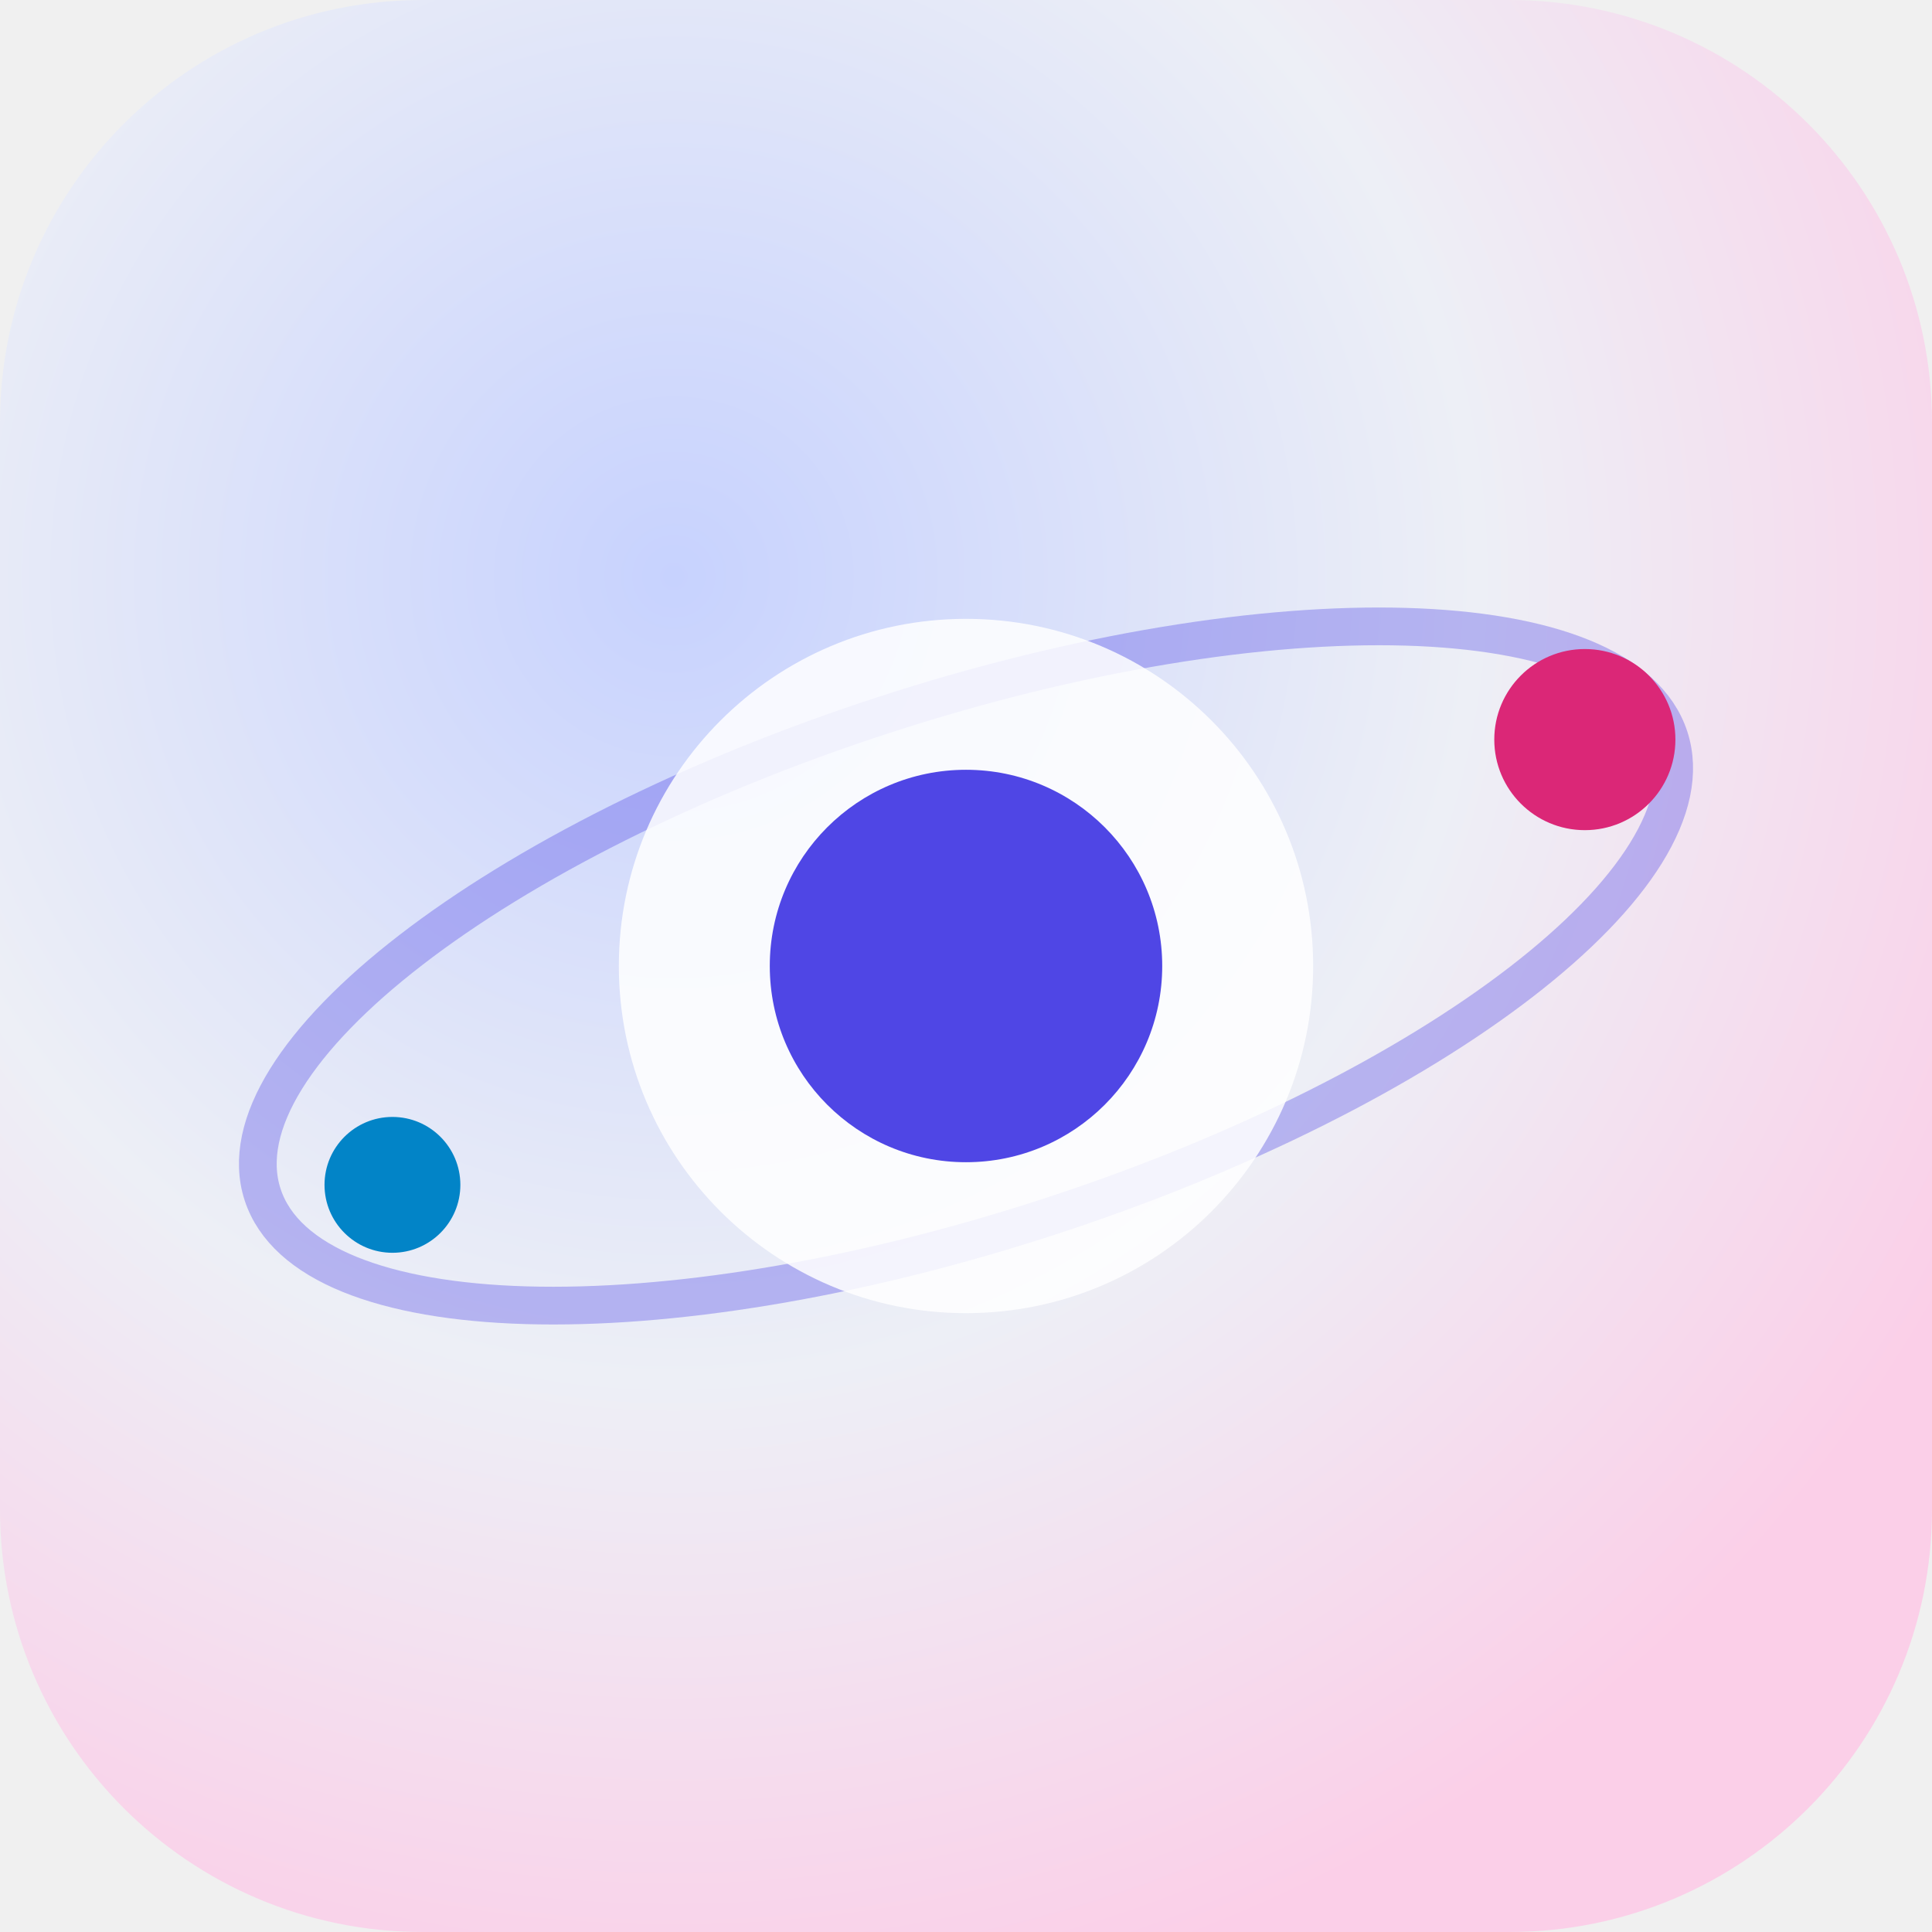
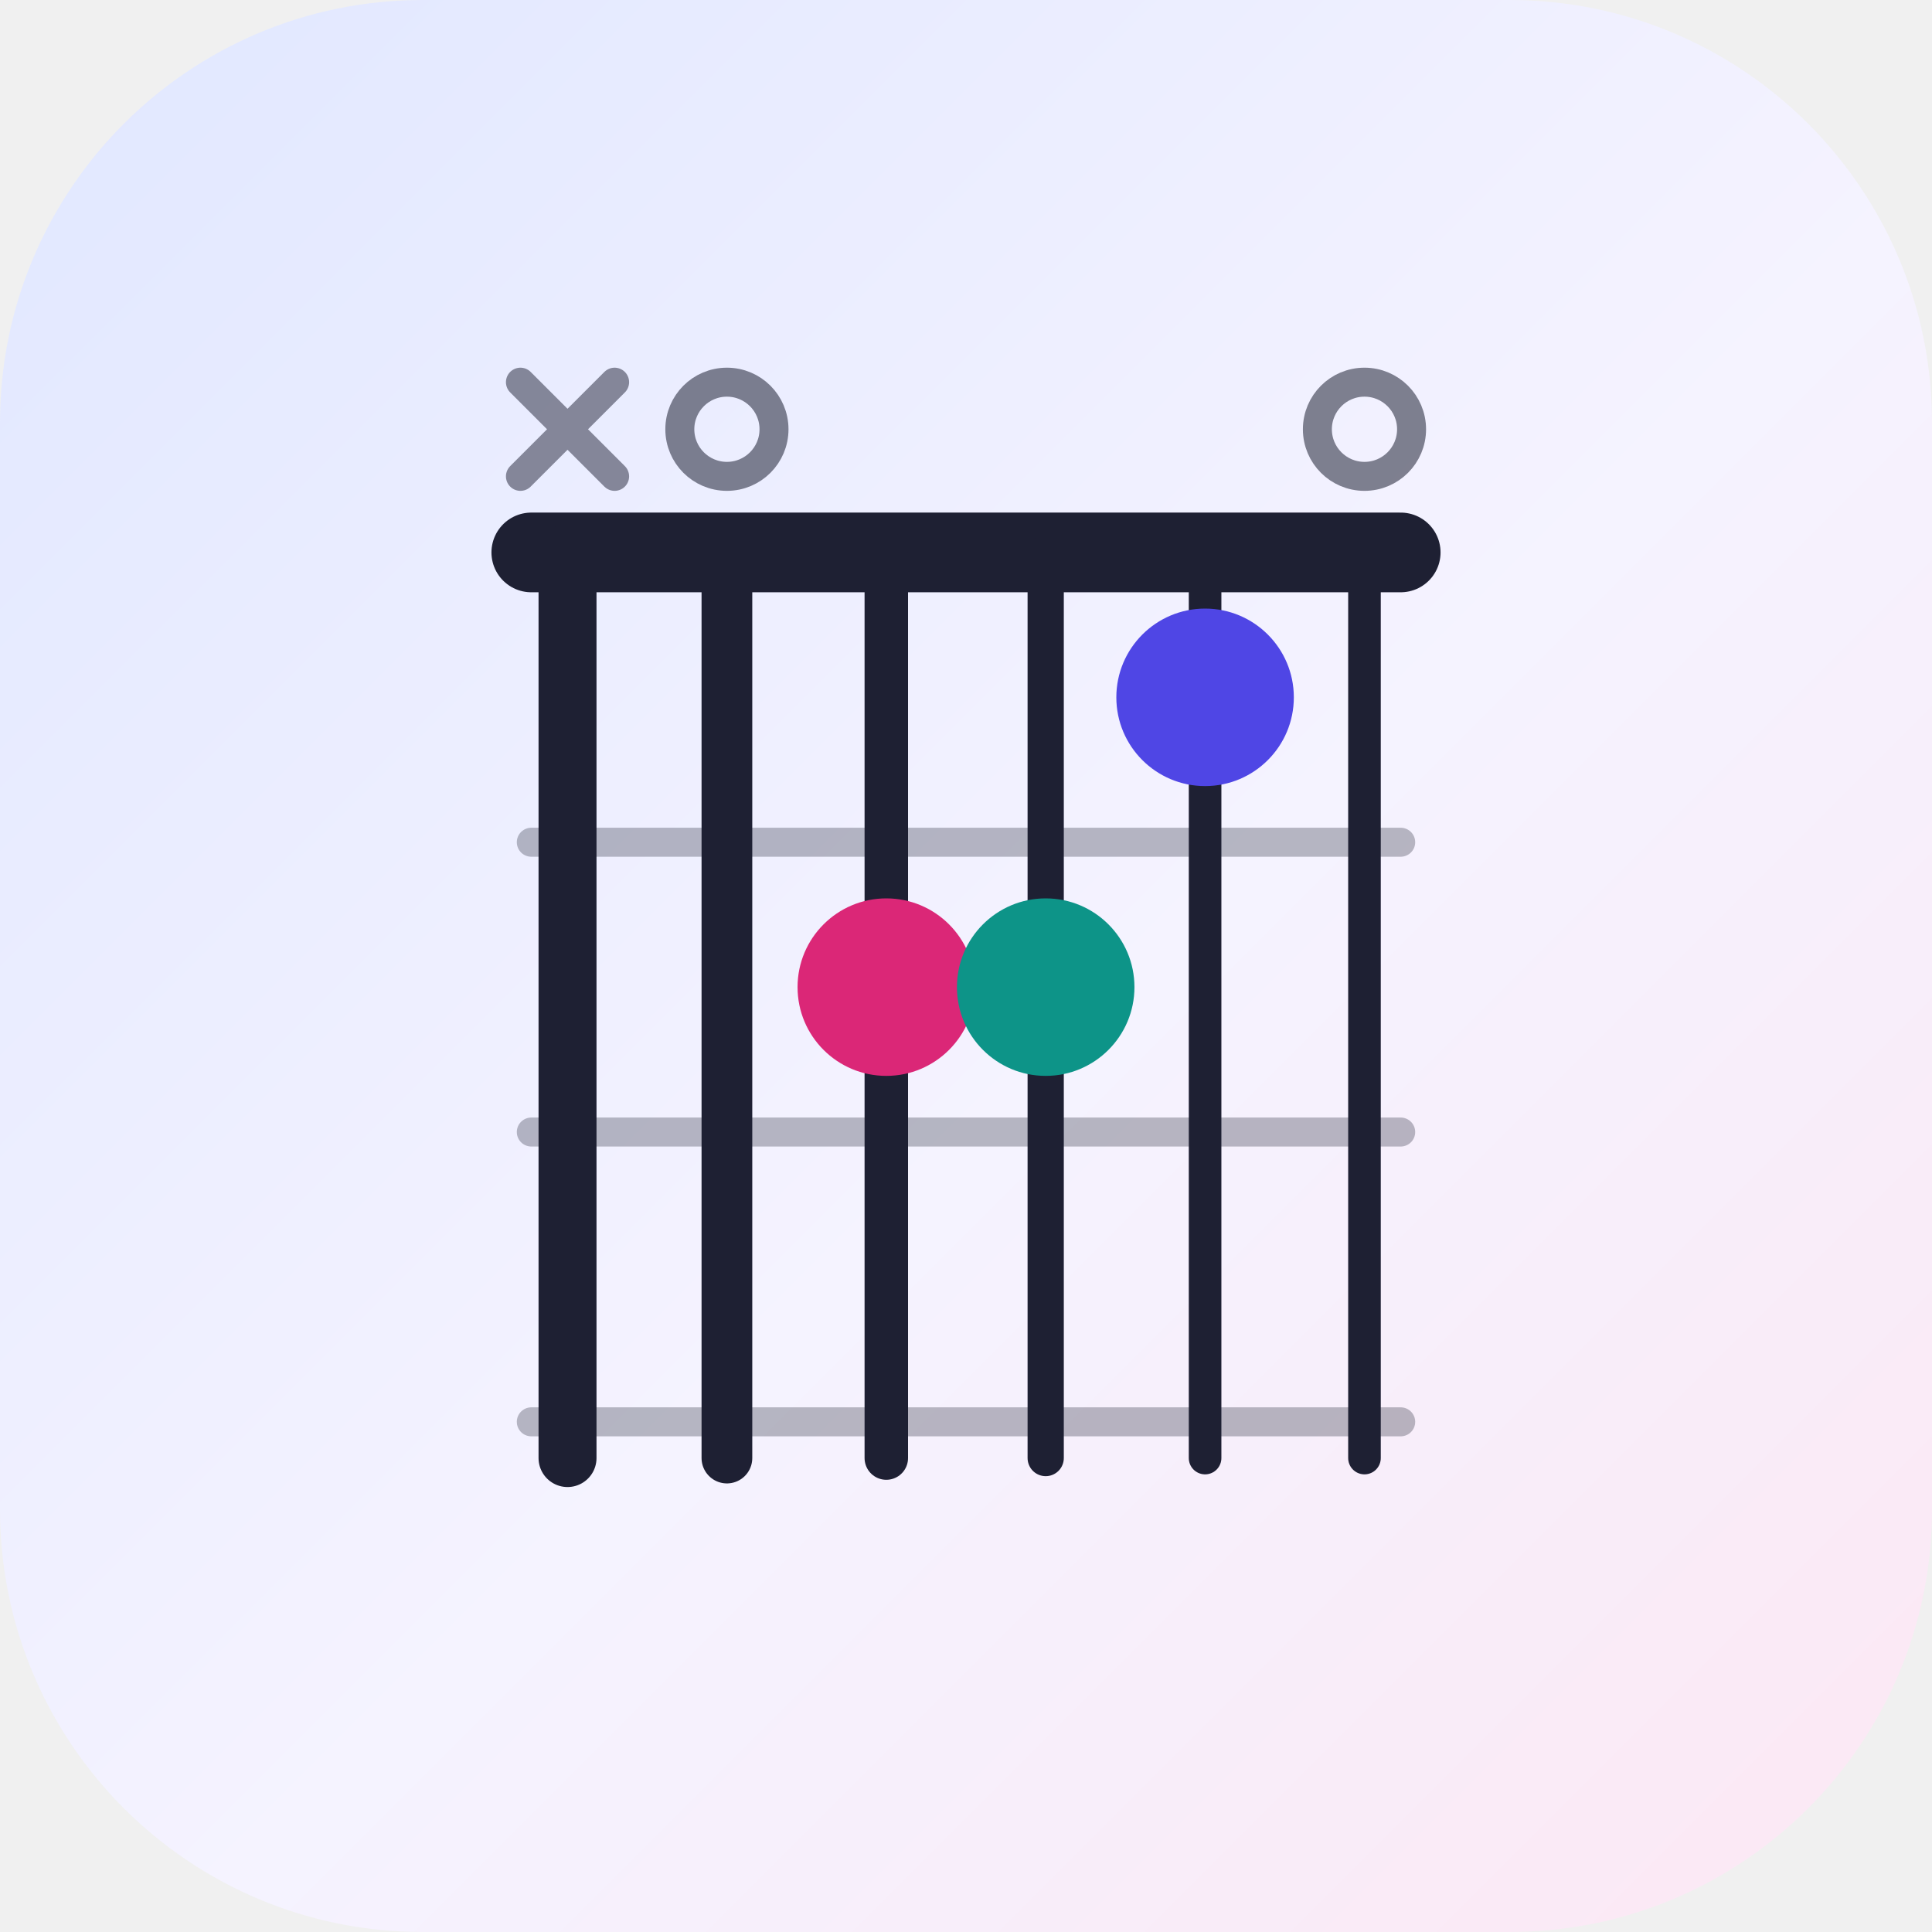
<svg xmlns="http://www.w3.org/2000/svg" viewBox="0 0 512 512">
  <defs>
-     <radialGradient id="g" cx="35%" cy="30%" r="75%">
-       <stop offset="0" stop-color="#C7D2FE" />
-       <stop offset=".55" stop-color="#EDEFF6" />
-       <stop offset="1" stop-color="#FBCFE8" />
-     </radialGradient>
+     <linearGradient id="g" x1="0" y1="0" x2="1" y2="1">
+       <stop offset="0" stop-color="#E0E7FF" />
+       <stop offset=".55" stop-color="#F5F3FF" />
+       <stop offset="1" stop-color="#FCE7F3" />
+     </linearGradient>
  </defs>
  <rect width="512" height="512" rx="112" fill="url(#g)" />
-   <ellipse cx="256" cy="256" rx="196" ry="70" fill="none" stroke="#4F46E5" stroke-opacity=".35" stroke-width="10" transform="rotate(-18 256 256)" />
-   <circle cx="256" cy="256" r="92" fill="#fff" fill-opacity=".85" />
-   <circle cx="256" cy="256" r="52" fill="#4F46E5" />
-   <circle cx="420" cy="196" r="24" fill="#DB2777" />
-   <circle cx="104" cy="314" r="18" fill="#0284C7" />
+   <g transform="translate(64 60) scale(9.6)" stroke="#1E2033" stroke-linecap="round">
+     <circle cx="31.0" cy="5.6" r="1.3" fill="none" stroke-width=".8" opacity=".55" />
+     <circle cx="13.4" cy="5.6" r="1.3" fill="none" stroke-width=".8" opacity=".55" />
+     <path d="M7.7 4.3l2.6 2.6m0-2.6l-2.6 2.6" stroke-width=".8" opacity=".5" />
+     <line x1="8" x2="32" y1="9" y2="9" stroke-width="2.2" />
+     <line x1="8" x2="32" y1="17" y2="17" stroke-width=".8" opacity=".3" />
+     <line x1="8" x2="32" y1="25" y2="25" stroke-width=".8" opacity=".3" />
+     <line x1="8" x2="32" y1="33" y2="33" stroke-width=".8" opacity=".3" />
+     <line x1="31.0" x2="31.0" y1="9" y2="34" stroke-width="0.9" />
+     <line x1="26.6" x2="26.6" y1="9" y2="34" stroke-width="0.9" />
+     <line x1="22.2" x2="22.2" y1="9" y2="34" stroke-width="1" />
+     <line x1="17.8" x2="17.8" y1="9" y2="34" stroke-width="1.2" />
+     <line x1="13.4" x2="13.4" y1="9" y2="34" stroke-width="1.4" />
+     <line x1="9.0" x2="9.0" y1="9" y2="34" stroke-width="1.6" />
+   </g>
+   <g transform="translate(64 60) scale(9.6)">
+     <circle cx="26.6" cy="13" r="2.45" fill="#4F46E5" />
+     <circle cx="17.8" cy="21" r="2.45" fill="#DB2777" />
+     <circle cx="22.2" cy="21" r="2.45" fill="#0D9488" />
+   </g>
</svg>
